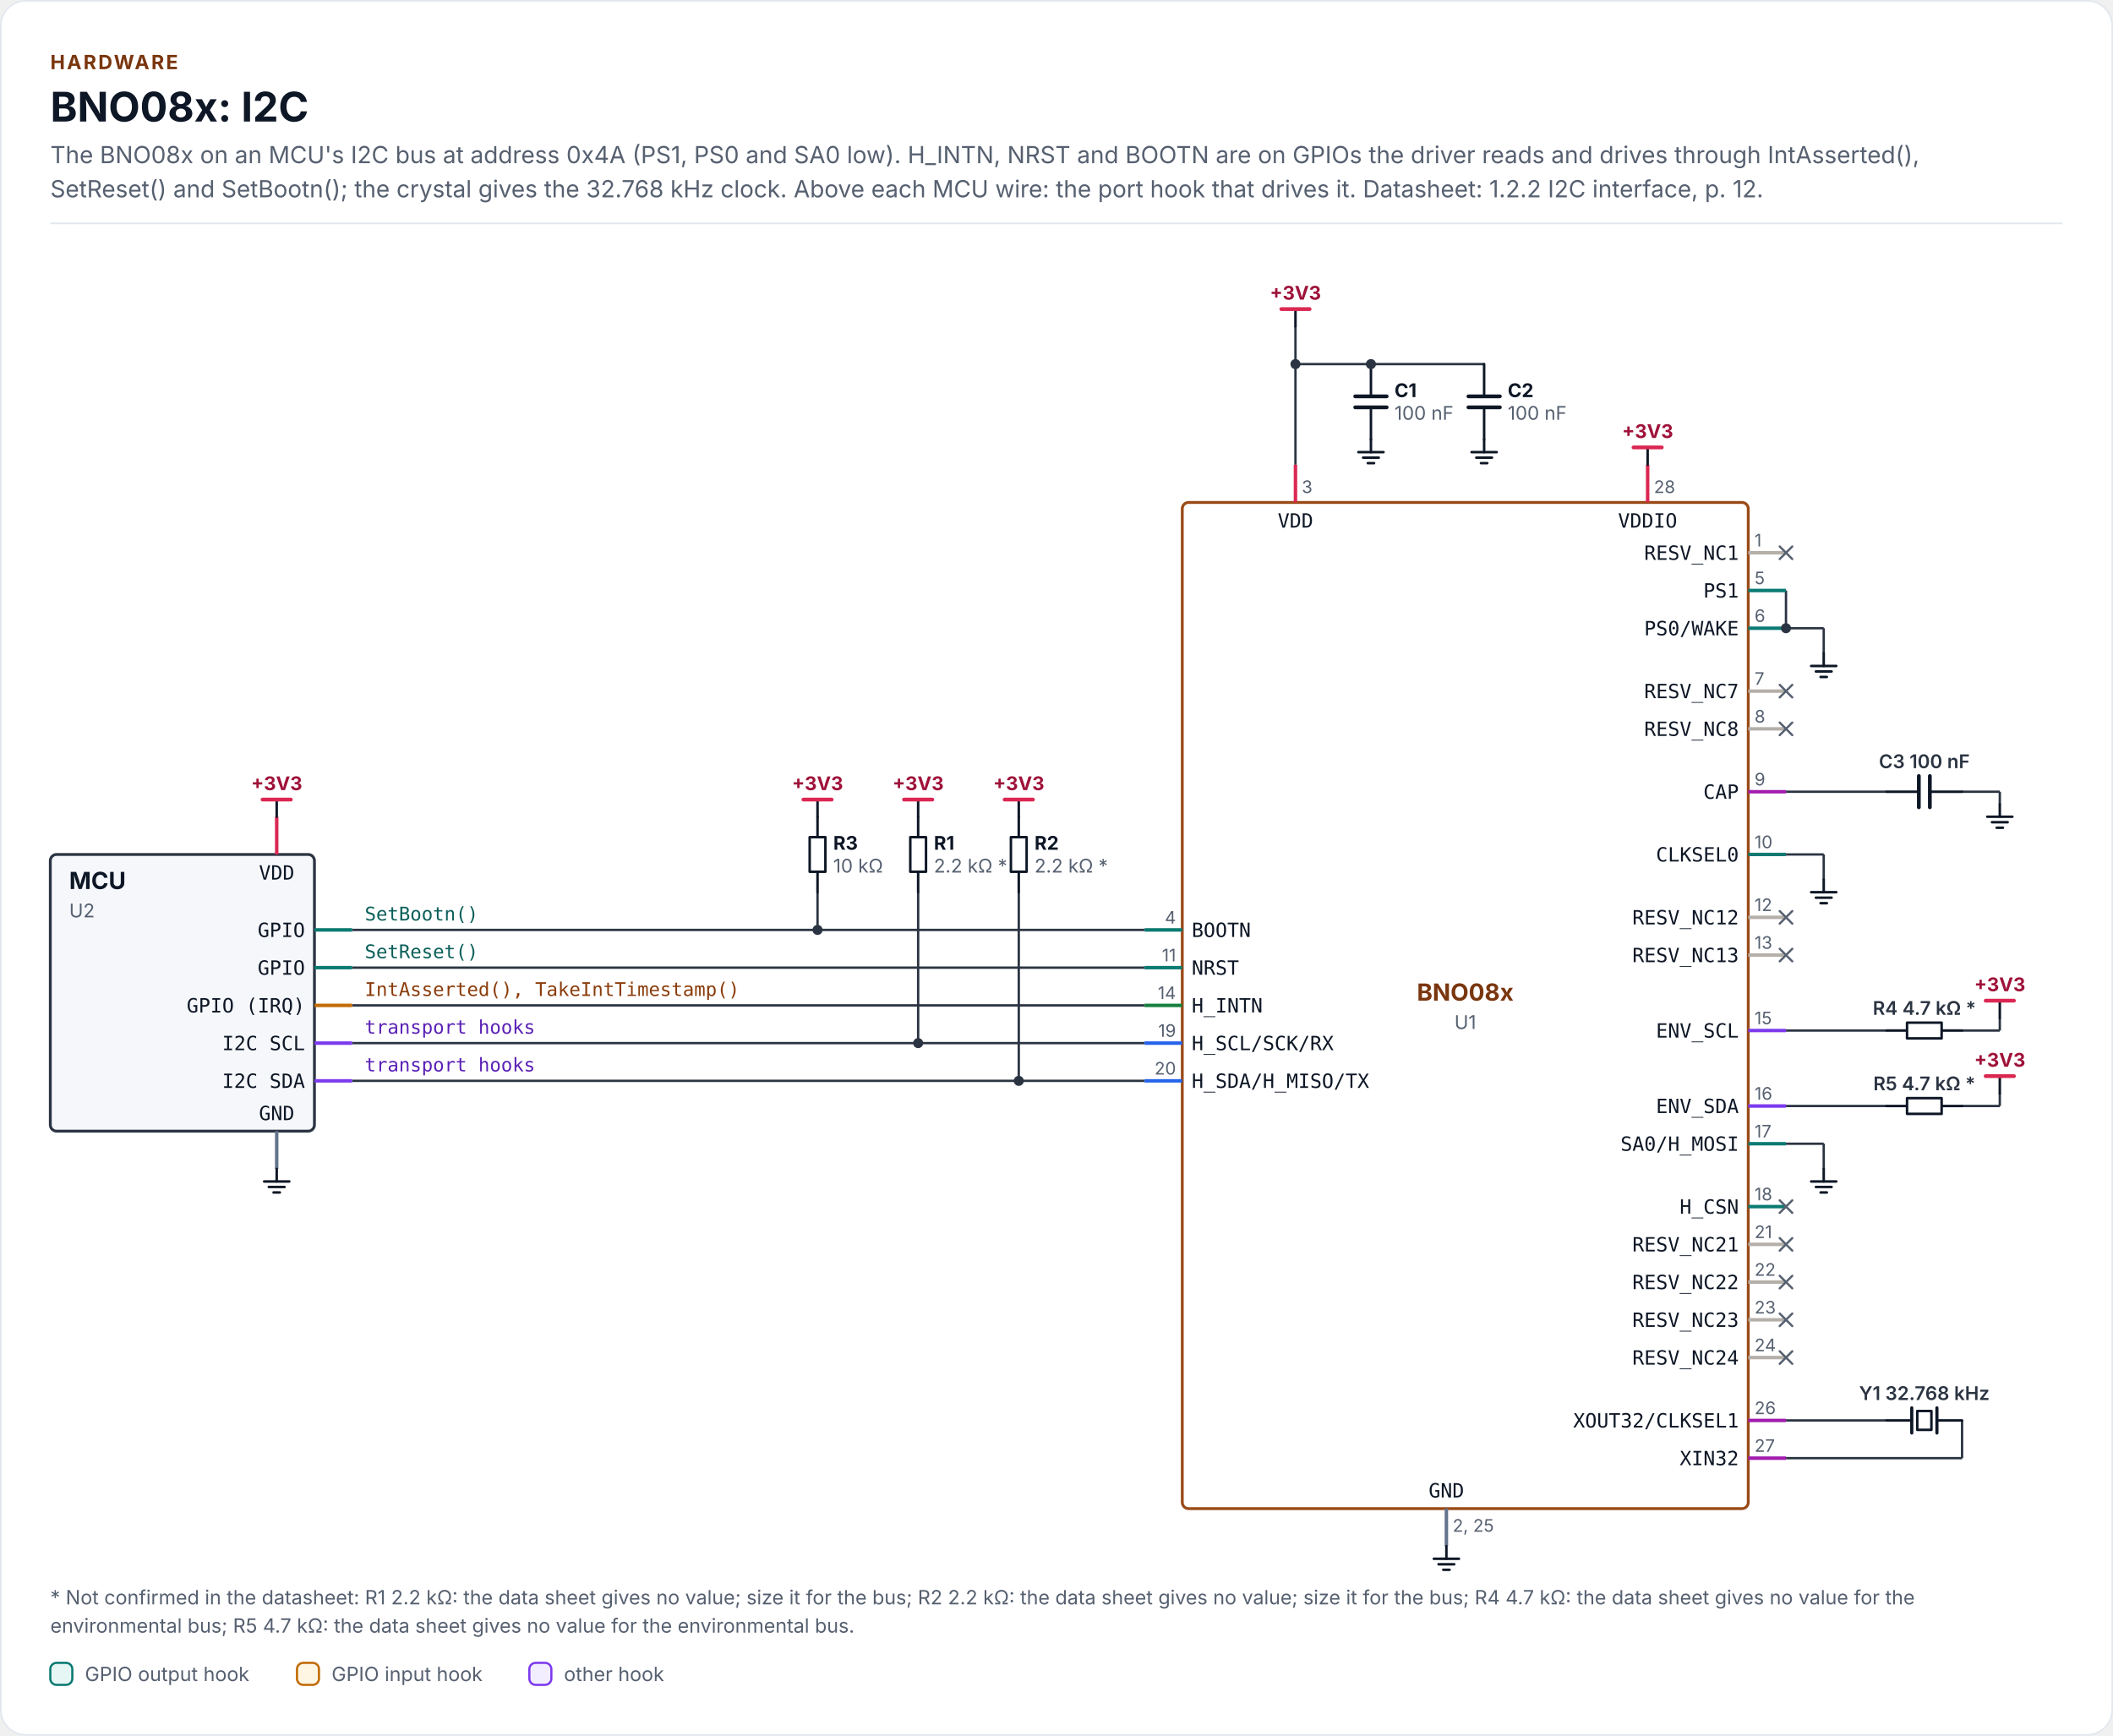
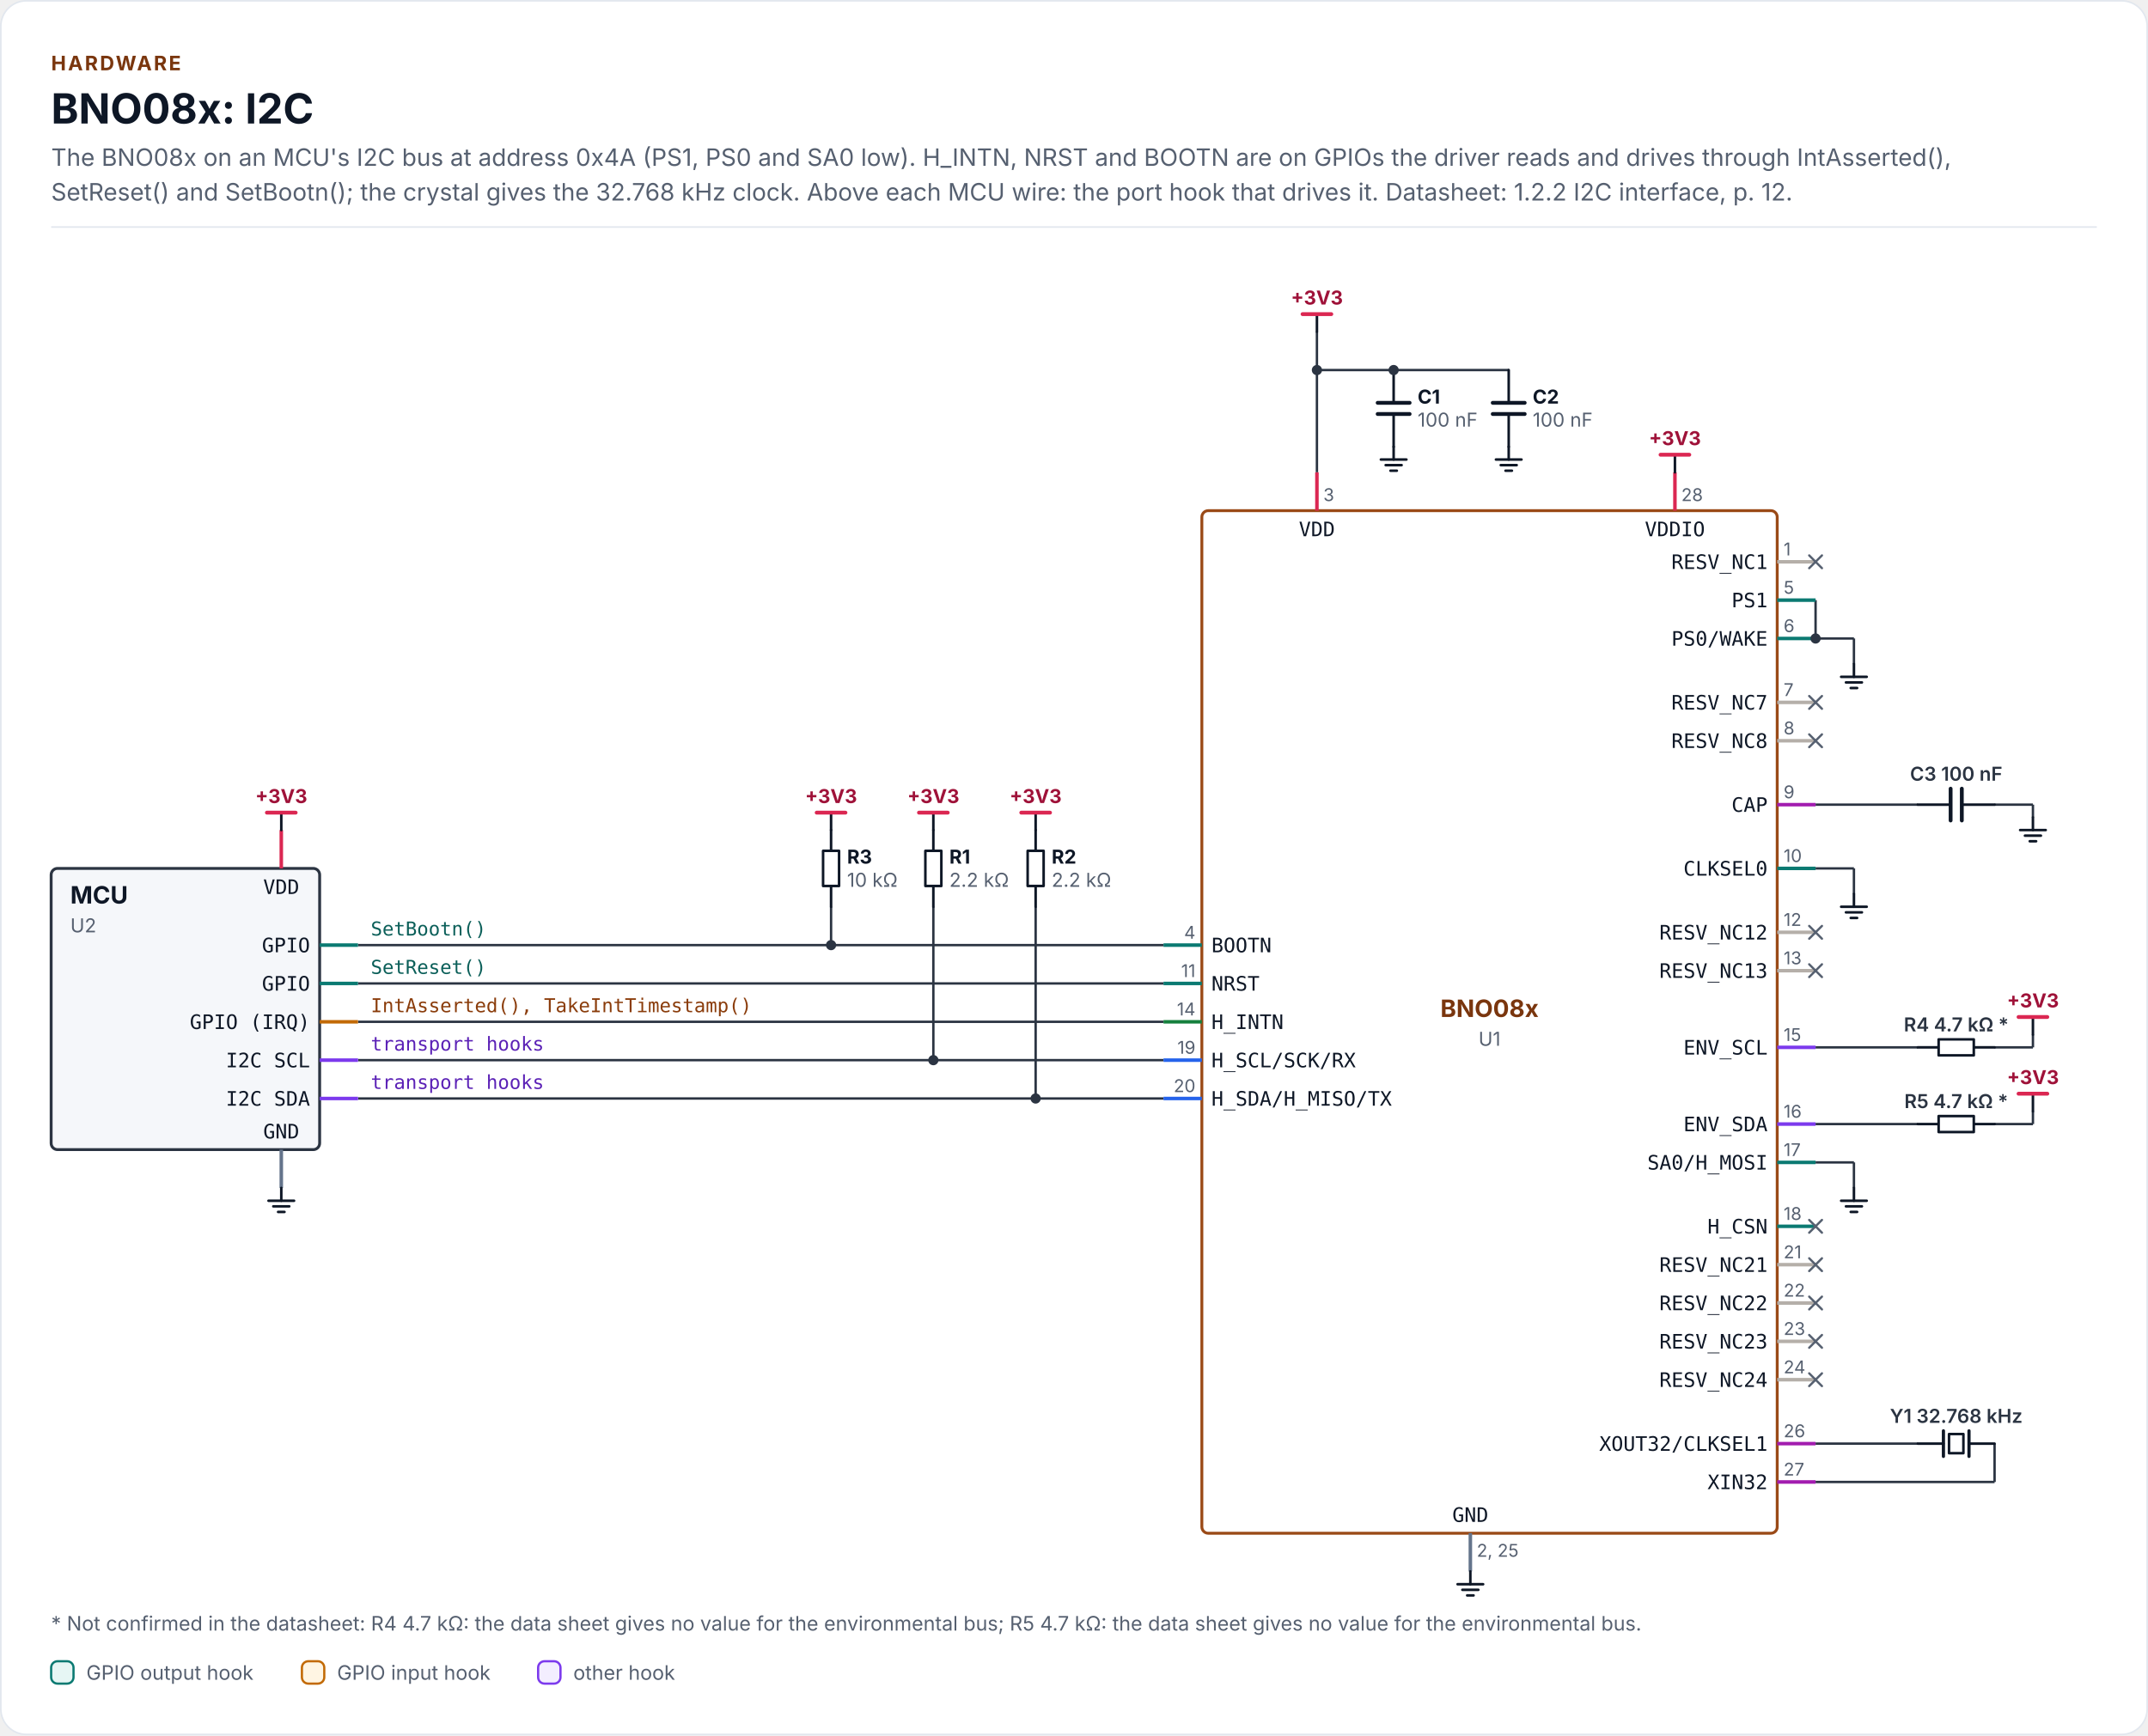
- <svg xmlns="http://www.w3.org/2000/svg" width="1344" height="1104" viewBox="0 0 1344 1104" role="img" aria-labelledby="chip-circuit-i2c-title chip-circuit-i2c-desc" font-family="Inter, 'Segoe UI', Roboto, 'Helvetica Neue', Arial, sans-serif">
-   <rect x="0.5" y="0.5" width="1343" height="1103" rx="16" fill="#FFFFFF" stroke="#E2E7EE" />
+ <svg xmlns="http://www.w3.org/2000/svg" width="1344" height="1086" viewBox="0 0 1344 1086" role="img" aria-labelledby="chip-circuit-i2c-title chip-circuit-i2c-desc" font-family="Inter, 'Segoe UI', Roboto, 'Helvetica Neue', Arial, sans-serif">
+   <rect x="0.5" y="0.5" width="1343" height="1085" rx="16" fill="#FFFFFF" stroke="#E2E7EE" />
  <text x="32" y="44" font-size="12.5" font-weight="700" letter-spacing="1.2" fill="#7A360E">HARDWARE</text>
  <text x="32" y="77.3" font-size="26" font-weight="700" fill="#0E1726">BNO08x: I2C</text>
  <text x="32" y="103.8" font-size="15" fill="#566070">The BNO08x on an MCU's I2C bus at address 0x4A (PS1, PS0 and SA0 low). H_INTN, NRST and BOOTN are on GPIOs the driver reads and drives through IntAsserted(),</text>
  <text x="32" y="125.5" font-size="15" fill="#566070">SetReset() and SetBootn(); the crystal gives the 32.768 kHz clock. Above each MCU wire: the port hook that drives it. Datasheet: 1.2.2 I2C interface, p. 12.</text>
  <rect x="32" y="141.6" width="1280" height="1" fill="#E2E7EE" />
  <path d="M824 207.6 L824 295.6" fill="none" stroke="#2B3442" stroke-width="1.5" />
  <path d="M824 231.6 L944 231.6" fill="none" stroke="#2B3442" stroke-width="1.5" />
  <path d="M1248 655.5 L1272 655.5" fill="none" stroke="#2B3442" stroke-width="1.5" />
  <path d="M1272 647.5 L1272 655.5" fill="none" stroke="#2B3442" stroke-width="1.5" />
  <path d="M1248 703.5 L1272 703.5" fill="none" stroke="#2B3442" stroke-width="1.5" />
  <path d="M1272 695.5 L1272 703.5" fill="none" stroke="#2B3442" stroke-width="1.5" />
  <path d="M224 591.5 L728 591.5" fill="none" stroke="#2B3442" stroke-width="1.5" />
  <path d="M520 567.5 L520 591.5" fill="none" stroke="#2B3442" stroke-width="1.5" />
  <path d="M1136 503.6 L1200 503.6" fill="none" stroke="#2B3442" stroke-width="1.5" />
  <path d="M1136 655.5 L1200 655.5" fill="none" stroke="#2B3442" stroke-width="1.5" />
  <path d="M1136 703.5 L1200 703.5" fill="none" stroke="#2B3442" stroke-width="1.5" />
  <path d="M1248 503.6 L1272 503.6" fill="none" stroke="#2B3442" stroke-width="1.5" />
  <path d="M1272 503.6 L1272 511.6" fill="none" stroke="#2B3442" stroke-width="1.5" />
  <path d="M1136 543.5 L1160 543.5" fill="none" stroke="#2B3442" stroke-width="1.5" />
  <path d="M1160 543.5 L1160 559.5" fill="none" stroke="#2B3442" stroke-width="1.5" />
  <path d="M1136 375.6 L1136 399.6" fill="none" stroke="#2B3442" stroke-width="1.5" />
  <path d="M1136 399.6 L1160 399.6" fill="none" stroke="#2B3442" stroke-width="1.5" />
  <path d="M1160 399.6 L1160 415.6" fill="none" stroke="#2B3442" stroke-width="1.5" />
  <path d="M1136 727.5 L1160 727.5" fill="none" stroke="#2B3442" stroke-width="1.5" />
  <path d="M1160 727.5 L1160 743.5" fill="none" stroke="#2B3442" stroke-width="1.5" />
  <path d="M224 639.5 L728 639.5" fill="none" stroke="#2B3442" stroke-width="1.5" />
  <path d="M224 615.5 L728 615.5" fill="none" stroke="#2B3442" stroke-width="1.5" />
  <path d="M224 663.5 L728 663.5" fill="none" stroke="#2B3442" stroke-width="1.5" />
  <path d="M584 567.5 L584 663.5" fill="none" stroke="#2B3442" stroke-width="1.5" />
  <path d="M224 687.5 L728 687.5" fill="none" stroke="#2B3442" stroke-width="1.5" />
  <path d="M648 567.5 L648 687.5" fill="none" stroke="#2B3442" stroke-width="1.5" />
  <path d="M1136 927.5 L1248 927.5" fill="none" stroke="#2B3442" stroke-width="1.5" />
  <path d="M1248 903.5 L1248 927.5" fill="none" stroke="#2B3442" stroke-width="1.5" />
  <path d="M1136 903.5 L1200 903.5" fill="none" stroke="#2B3442" stroke-width="1.5" />
  <rect x="752" y="319.6" width="360" height="640" rx="4" fill="#FFFFFF" stroke="#9A4A17" stroke-width="1.8" />
  <path d="M752 591.5 L728 591.5" fill="none" stroke="#0B7A72" stroke-width="2.2" stroke-linecap="butt" stroke-linejoin="round" />
  <path d="M752 615.5 L728 615.5" fill="none" stroke="#0B7A72" stroke-width="2.2" stroke-linecap="butt" stroke-linejoin="round" />
  <path d="M752 639.5 L728 639.5" fill="none" stroke="#15803D" stroke-width="2.2" stroke-linecap="butt" stroke-linejoin="round" />
  <path d="M752 663.5 L728 663.5" fill="none" stroke="#2563EB" stroke-width="2.2" stroke-linecap="butt" stroke-linejoin="round" />
  <path d="M752 687.5 L728 687.5" fill="none" stroke="#2563EB" stroke-width="2.2" stroke-linecap="butt" stroke-linejoin="round" />
  <path d="M1112 351.6 L1136 351.6" fill="none" stroke="#B5AFA9" stroke-width="2.2" stroke-linecap="butt" stroke-linejoin="round" />
  <path d="M1112 375.6 L1136 375.6" fill="none" stroke="#0B7A72" stroke-width="2.2" stroke-linecap="butt" stroke-linejoin="round" />
  <path d="M1112 399.6 L1136 399.6" fill="none" stroke="#0B7A72" stroke-width="2.2" stroke-linecap="butt" stroke-linejoin="round" />
  <path d="M1112 439.6 L1136 439.6" fill="none" stroke="#B5AFA9" stroke-width="2.2" stroke-linecap="butt" stroke-linejoin="round" />
  <path d="M1112 463.6 L1136 463.6" fill="none" stroke="#B5AFA9" stroke-width="2.2" stroke-linecap="butt" stroke-linejoin="round" />
  <path d="M1112 503.6 L1136 503.6" fill="none" stroke="#A21CAF" stroke-width="2.2" stroke-linecap="butt" stroke-linejoin="round" />
  <path d="M1112 543.5 L1136 543.5" fill="none" stroke="#0B7A72" stroke-width="2.2" stroke-linecap="butt" stroke-linejoin="round" />
  <path d="M1112 583.5 L1136 583.5" fill="none" stroke="#B5AFA9" stroke-width="2.2" stroke-linecap="butt" stroke-linejoin="round" />
  <path d="M1112 607.5 L1136 607.5" fill="none" stroke="#B5AFA9" stroke-width="2.2" stroke-linecap="butt" stroke-linejoin="round" />
  <path d="M1112 655.5 L1136 655.5" fill="none" stroke="#7C3AED" stroke-width="2.2" stroke-linecap="butt" stroke-linejoin="round" />
  <path d="M1112 703.5 L1136 703.5" fill="none" stroke="#7C3AED" stroke-width="2.2" stroke-linecap="butt" stroke-linejoin="round" />
  <path d="M1112 727.5 L1136 727.5" fill="none" stroke="#0B7A72" stroke-width="2.2" stroke-linecap="butt" stroke-linejoin="round" />
  <path d="M1112 767.5 L1136 767.5" fill="none" stroke="#0B7A72" stroke-width="2.2" stroke-linecap="butt" stroke-linejoin="round" />
  <path d="M1112 791.5 L1136 791.5" fill="none" stroke="#B5AFA9" stroke-width="2.2" stroke-linecap="butt" stroke-linejoin="round" />
  <path d="M1112 815.5 L1136 815.5" fill="none" stroke="#B5AFA9" stroke-width="2.2" stroke-linecap="butt" stroke-linejoin="round" />
  <path d="M1112 839.5 L1136 839.5" fill="none" stroke="#B5AFA9" stroke-width="2.2" stroke-linecap="butt" stroke-linejoin="round" />
  <path d="M1112 863.5 L1136 863.5" fill="none" stroke="#B5AFA9" stroke-width="2.2" stroke-linecap="butt" stroke-linejoin="round" />
  <path d="M1112 903.5 L1136 903.5" fill="none" stroke="#A21CAF" stroke-width="2.2" stroke-linecap="butt" stroke-linejoin="round" />
  <path d="M1112 927.5 L1136 927.5" fill="none" stroke="#A21CAF" stroke-width="2.2" stroke-linecap="butt" stroke-linejoin="round" />
  <path d="M824 319.6 L824 295.6" fill="none" stroke="#DB2752" stroke-width="2.2" stroke-linecap="butt" stroke-linejoin="round" />
  <path d="M1048 319.6 L1048 295.6" fill="none" stroke="#DB2752" stroke-width="2.2" stroke-linecap="butt" stroke-linejoin="round" />
  <path d="M920 959.5 L920 983.5" fill="none" stroke="#64748B" stroke-width="2.2" stroke-linecap="butt" stroke-linejoin="round" />
  <rect x="32" y="543.5" width="168" height="176" rx="4" fill="#F5F7FA" stroke="#2B3442" stroke-width="1.8" />
  <path d="M200 591.5 L224 591.5" fill="none" stroke="#0B7A72" stroke-width="2.2" stroke-linecap="butt" stroke-linejoin="round" />
  <path d="M200 615.5 L224 615.5" fill="none" stroke="#0B7A72" stroke-width="2.2" stroke-linecap="butt" stroke-linejoin="round" />
  <path d="M200 639.5 L224 639.5" fill="none" stroke="#C26A05" stroke-width="2.2" stroke-linecap="butt" stroke-linejoin="round" />
  <path d="M200 663.5 L224 663.5" fill="none" stroke="#7C3AED" stroke-width="2.2" stroke-linecap="butt" stroke-linejoin="round" />
  <path d="M200 687.5 L224 687.5" fill="none" stroke="#7C3AED" stroke-width="2.2" stroke-linecap="butt" stroke-linejoin="round" />
  <path d="M176 543.5 L176 519.5" fill="none" stroke="#DB2752" stroke-width="2.2" stroke-linecap="butt" stroke-linejoin="round" />
  <path d="M176 719.5 L176 743.5" fill="none" stroke="#64748B" stroke-width="2.2" stroke-linecap="butt" stroke-linejoin="round" />
  <path d="M824 207.6 L824 196.6" fill="none" stroke="#0E1726" stroke-width="1.6" stroke-linecap="round" stroke-linejoin="round" />
  <path d="M815 196.6 L833 196.6" fill="none" stroke="#DB2752" stroke-width="2.4" stroke-linecap="round" stroke-linejoin="round" />
  <path d="M872 231.6 L872 252.1" fill="none" stroke="#0E1726" stroke-width="1.6" stroke-linecap="round" stroke-linejoin="round" />
  <path d="M872 259.1 L872 279.6" fill="none" stroke="#0E1726" stroke-width="1.6" stroke-linecap="round" stroke-linejoin="round" />
  <path d="M862 252.1 L882 252.1" fill="none" stroke="#0E1726" stroke-width="2.4" stroke-linecap="round" stroke-linejoin="round" />
  <path d="M862 259.1 L882 259.1" fill="none" stroke="#0E1726" stroke-width="2.4" stroke-linecap="round" stroke-linejoin="round" />
  <path d="M872 279.6 L872 287.6" fill="none" stroke="#0E1726" stroke-width="1.6" stroke-linecap="round" stroke-linejoin="round" />
  <path d="M864 287.6 L880 287.6" fill="none" stroke="#0E1726" stroke-width="1.6" stroke-linecap="round" stroke-linejoin="round" />
  <path d="M867 291.1 L877 291.1" fill="none" stroke="#0E1726" stroke-width="1.6" stroke-linecap="round" stroke-linejoin="round" />
  <path d="M870 294.6 L874 294.6" fill="none" stroke="#0E1726" stroke-width="1.6" stroke-linecap="round" stroke-linejoin="round" />
  <path d="M944 231.6 L944 252.1" fill="none" stroke="#0E1726" stroke-width="1.6" stroke-linecap="round" stroke-linejoin="round" />
  <path d="M944 259.1 L944 279.6" fill="none" stroke="#0E1726" stroke-width="1.6" stroke-linecap="round" stroke-linejoin="round" />
  <path d="M934 252.1 L954 252.1" fill="none" stroke="#0E1726" stroke-width="2.4" stroke-linecap="round" stroke-linejoin="round" />
  <path d="M934 259.1 L954 259.1" fill="none" stroke="#0E1726" stroke-width="2.4" stroke-linecap="round" stroke-linejoin="round" />
  <path d="M944 279.6 L944 287.6" fill="none" stroke="#0E1726" stroke-width="1.6" stroke-linecap="round" stroke-linejoin="round" />
  <path d="M936 287.6 L952 287.6" fill="none" stroke="#0E1726" stroke-width="1.6" stroke-linecap="round" stroke-linejoin="round" />
  <path d="M939 291.1 L949 291.1" fill="none" stroke="#0E1726" stroke-width="1.6" stroke-linecap="round" stroke-linejoin="round" />
  <path d="M942 294.6 L946 294.6" fill="none" stroke="#0E1726" stroke-width="1.6" stroke-linecap="round" stroke-linejoin="round" />
  <path d="M1048 295.6 L1048 284.6" fill="none" stroke="#0E1726" stroke-width="1.6" stroke-linecap="round" stroke-linejoin="round" />
  <path d="M1039 284.6 L1057 284.6" fill="none" stroke="#DB2752" stroke-width="2.4" stroke-linecap="round" stroke-linejoin="round" />
  <path d="M920 983.5 L920 991.5" fill="none" stroke="#0E1726" stroke-width="1.6" stroke-linecap="round" stroke-linejoin="round" />
  <path d="M912 991.5 L928 991.5" fill="none" stroke="#0E1726" stroke-width="1.6" stroke-linecap="round" stroke-linejoin="round" />
  <path d="M915 995 L925 995" fill="none" stroke="#0E1726" stroke-width="1.6" stroke-linecap="round" stroke-linejoin="round" />
  <path d="M918 998.5 L922 998.5" fill="none" stroke="#0E1726" stroke-width="1.6" stroke-linecap="round" stroke-linejoin="round" />
  <path d="M176 519.5 L176 508.6" fill="none" stroke="#0E1726" stroke-width="1.6" stroke-linecap="round" stroke-linejoin="round" />
  <path d="M167 508.6 L185 508.6" fill="none" stroke="#DB2752" stroke-width="2.4" stroke-linecap="round" stroke-linejoin="round" />
  <path d="M176 743.5 L176 751.5" fill="none" stroke="#0E1726" stroke-width="1.6" stroke-linecap="round" stroke-linejoin="round" />
  <path d="M168 751.5 L184 751.5" fill="none" stroke="#0E1726" stroke-width="1.6" stroke-linecap="round" stroke-linejoin="round" />
  <path d="M171 755 L181 755" fill="none" stroke="#0E1726" stroke-width="1.6" stroke-linecap="round" stroke-linejoin="round" />
  <path d="M174 758.5 L178 758.5" fill="none" stroke="#0E1726" stroke-width="1.6" stroke-linecap="round" stroke-linejoin="round" />
  <path d="M520 519.5 L520 532.5" fill="none" stroke="#0E1726" stroke-width="1.6" stroke-linecap="round" stroke-linejoin="round" />
  <path d="M520 554.5 L520 567.5" fill="none" stroke="#0E1726" stroke-width="1.6" stroke-linecap="round" stroke-linejoin="round" />
  <path d="M515 532.5 L515 554.5 L525 554.5 L525 532.5 Z" fill="#FFFFFF" stroke="#0E1726" stroke-width="1.6" stroke-linecap="round" stroke-linejoin="round" />
  <path d="M520 519.5 L520 508.6" fill="none" stroke="#0E1726" stroke-width="1.6" stroke-linecap="round" stroke-linejoin="round" />
  <path d="M511 508.6 L529 508.6" fill="none" stroke="#DB2752" stroke-width="2.4" stroke-linecap="round" stroke-linejoin="round" />
  <path d="M584 519.5 L584 532.5" fill="none" stroke="#0E1726" stroke-width="1.6" stroke-linecap="round" stroke-linejoin="round" />
  <path d="M584 554.5 L584 567.5" fill="none" stroke="#0E1726" stroke-width="1.6" stroke-linecap="round" stroke-linejoin="round" />
  <path d="M579 532.5 L579 554.5 L589 554.5 L589 532.5 Z" fill="#FFFFFF" stroke="#0E1726" stroke-width="1.6" stroke-linecap="round" stroke-linejoin="round" />
  <path d="M584 519.5 L584 508.6" fill="none" stroke="#0E1726" stroke-width="1.6" stroke-linecap="round" stroke-linejoin="round" />
  <path d="M575 508.6 L593 508.6" fill="none" stroke="#DB2752" stroke-width="2.4" stroke-linecap="round" stroke-linejoin="round" />
  <path d="M648 519.5 L648 532.5" fill="none" stroke="#0E1726" stroke-width="1.6" stroke-linecap="round" stroke-linejoin="round" />
  <path d="M648 554.5 L648 567.5" fill="none" stroke="#0E1726" stroke-width="1.6" stroke-linecap="round" stroke-linejoin="round" />
  <path d="M643 532.5 L643 554.5 L653 554.5 L653 532.5 Z" fill="#FFFFFF" stroke="#0E1726" stroke-width="1.6" stroke-linecap="round" stroke-linejoin="round" />
  <path d="M648 519.5 L648 508.6" fill="none" stroke="#0E1726" stroke-width="1.6" stroke-linecap="round" stroke-linejoin="round" />
  <path d="M639 508.6 L657 508.6" fill="none" stroke="#DB2752" stroke-width="2.4" stroke-linecap="round" stroke-linejoin="round" />
  <path d="M1160 415.6 L1160 423.6" fill="none" stroke="#0E1726" stroke-width="1.6" stroke-linecap="round" stroke-linejoin="round" />
  <path d="M1152 423.6 L1168 423.6" fill="none" stroke="#0E1726" stroke-width="1.6" stroke-linecap="round" stroke-linejoin="round" />
  <path d="M1155 427.1 L1165 427.1" fill="none" stroke="#0E1726" stroke-width="1.6" stroke-linecap="round" stroke-linejoin="round" />
  <path d="M1158 430.6 L1162 430.6" fill="none" stroke="#0E1726" stroke-width="1.6" stroke-linecap="round" stroke-linejoin="round" />
  <path d="M1200 503.6 L1220.5 503.6" fill="none" stroke="#0E1726" stroke-width="1.6" stroke-linecap="round" stroke-linejoin="round" />
  <path d="M1227.5 503.6 L1248 503.6" fill="none" stroke="#0E1726" stroke-width="1.6" stroke-linecap="round" stroke-linejoin="round" />
  <path d="M1220.5 513.5 L1220.5 493.6" fill="none" stroke="#0E1726" stroke-width="2.4" stroke-linecap="round" stroke-linejoin="round" />
  <path d="M1227.5 513.5 L1227.5 493.6" fill="none" stroke="#0E1726" stroke-width="2.4" stroke-linecap="round" stroke-linejoin="round" />
  <path d="M1272 511.6 L1272 519.5" fill="none" stroke="#0E1726" stroke-width="1.6" stroke-linecap="round" stroke-linejoin="round" />
  <path d="M1264 519.5 L1280 519.5" fill="none" stroke="#0E1726" stroke-width="1.6" stroke-linecap="round" stroke-linejoin="round" />
  <path d="M1267 523 L1277 523" fill="none" stroke="#0E1726" stroke-width="1.6" stroke-linecap="round" stroke-linejoin="round" />
  <path d="M1270 526.5 L1274 526.5" fill="none" stroke="#0E1726" stroke-width="1.6" stroke-linecap="round" stroke-linejoin="round" />
  <path d="M1160 559.5 L1160 567.5" fill="none" stroke="#0E1726" stroke-width="1.6" stroke-linecap="round" stroke-linejoin="round" />
  <path d="M1152 567.5 L1168 567.5" fill="none" stroke="#0E1726" stroke-width="1.6" stroke-linecap="round" stroke-linejoin="round" />
  <path d="M1155 571 L1165 571" fill="none" stroke="#0E1726" stroke-width="1.6" stroke-linecap="round" stroke-linejoin="round" />
  <path d="M1158 574.5 L1162 574.5" fill="none" stroke="#0E1726" stroke-width="1.6" stroke-linecap="round" stroke-linejoin="round" />
  <path d="M1248 655.5 L1235 655.5" fill="none" stroke="#0E1726" stroke-width="1.6" stroke-linecap="round" stroke-linejoin="round" />
  <path d="M1213 655.5 L1200 655.5" fill="none" stroke="#0E1726" stroke-width="1.6" stroke-linecap="round" stroke-linejoin="round" />
  <path d="M1235 660.5 L1213 660.5 L1213 650.5 L1235 650.5 Z" fill="#FFFFFF" stroke="#0E1726" stroke-width="1.6" stroke-linecap="round" stroke-linejoin="round" />
  <path d="M1272 647.5 L1272 636.5" fill="none" stroke="#0E1726" stroke-width="1.6" stroke-linecap="round" stroke-linejoin="round" />
  <path d="M1263 636.5 L1281 636.5" fill="none" stroke="#DB2752" stroke-width="2.4" stroke-linecap="round" stroke-linejoin="round" />
  <path d="M1248 703.5 L1235 703.5" fill="none" stroke="#0E1726" stroke-width="1.6" stroke-linecap="round" stroke-linejoin="round" />
  <path d="M1213 703.5 L1200 703.5" fill="none" stroke="#0E1726" stroke-width="1.6" stroke-linecap="round" stroke-linejoin="round" />
  <path d="M1235 708.5 L1213 708.5 L1213 698.5 L1235 698.5 Z" fill="#FFFFFF" stroke="#0E1726" stroke-width="1.6" stroke-linecap="round" stroke-linejoin="round" />
  <path d="M1272 695.5 L1272 684.5" fill="none" stroke="#0E1726" stroke-width="1.6" stroke-linecap="round" stroke-linejoin="round" />
  <path d="M1263 684.5 L1281 684.5" fill="none" stroke="#DB2752" stroke-width="2.4" stroke-linecap="round" stroke-linejoin="round" />
  <path d="M1160 743.5 L1160 751.5" fill="none" stroke="#0E1726" stroke-width="1.6" stroke-linecap="round" stroke-linejoin="round" />
  <path d="M1152 751.5 L1168 751.5" fill="none" stroke="#0E1726" stroke-width="1.6" stroke-linecap="round" stroke-linejoin="round" />
  <path d="M1155 755 L1165 755" fill="none" stroke="#0E1726" stroke-width="1.6" stroke-linecap="round" stroke-linejoin="round" />
  <path d="M1158 758.5 L1162 758.5" fill="none" stroke="#0E1726" stroke-width="1.6" stroke-linecap="round" stroke-linejoin="round" />
  <path d="M1200 903.5 L1216 903.5" fill="none" stroke="#0E1726" stroke-width="1.6" stroke-linecap="round" stroke-linejoin="round" />
  <path d="M1232 903.5 L1248 903.5" fill="none" stroke="#0E1726" stroke-width="1.6" stroke-linecap="round" stroke-linejoin="round" />
  <path d="M1216 911.5 L1216 895.5" fill="none" stroke="#0E1726" stroke-width="2" stroke-linecap="round" stroke-linejoin="round" />
  <path d="M1232 911.5 L1232 895.5" fill="none" stroke="#0E1726" stroke-width="2" stroke-linecap="round" stroke-linejoin="round" />
  <path d="M1219.5 909.5 L1228.5 909.5 L1228.5 897.5 L1219.5 897.5 Z" fill="#FFFFFF" stroke="#0E1726" stroke-width="1.6" stroke-linecap="round" stroke-linejoin="round" />
  <path d="M1132 355.6 L1140 347.6" fill="none" stroke="#566070" stroke-width="1.4" stroke-linecap="round" stroke-linejoin="round" />
  <path d="M1132 347.6 L1140 355.6" fill="none" stroke="#566070" stroke-width="1.4" stroke-linecap="round" stroke-linejoin="round" />
  <path d="M1132 443.6 L1140 435.6" fill="none" stroke="#566070" stroke-width="1.4" stroke-linecap="round" stroke-linejoin="round" />
  <path d="M1132 435.6 L1140 443.6" fill="none" stroke="#566070" stroke-width="1.4" stroke-linecap="round" stroke-linejoin="round" />
  <path d="M1132 467.6 L1140 459.6" fill="none" stroke="#566070" stroke-width="1.4" stroke-linecap="round" stroke-linejoin="round" />
  <path d="M1132 459.6 L1140 467.6" fill="none" stroke="#566070" stroke-width="1.4" stroke-linecap="round" stroke-linejoin="round" />
  <path d="M1132 587.5 L1140 579.5" fill="none" stroke="#566070" stroke-width="1.4" stroke-linecap="round" stroke-linejoin="round" />
  <path d="M1132 579.5 L1140 587.5" fill="none" stroke="#566070" stroke-width="1.4" stroke-linecap="round" stroke-linejoin="round" />
  <path d="M1132 611.5 L1140 603.5" fill="none" stroke="#566070" stroke-width="1.4" stroke-linecap="round" stroke-linejoin="round" />
  <path d="M1132 603.5 L1140 611.5" fill="none" stroke="#566070" stroke-width="1.4" stroke-linecap="round" stroke-linejoin="round" />
  <path d="M1132 771.5 L1140 763.5" fill="none" stroke="#566070" stroke-width="1.4" stroke-linecap="round" stroke-linejoin="round" />
  <path d="M1132 763.5 L1140 771.5" fill="none" stroke="#566070" stroke-width="1.4" stroke-linecap="round" stroke-linejoin="round" />
  <path d="M1132 795.5 L1140 787.5" fill="none" stroke="#566070" stroke-width="1.4" stroke-linecap="round" stroke-linejoin="round" />
  <path d="M1132 787.5 L1140 795.5" fill="none" stroke="#566070" stroke-width="1.4" stroke-linecap="round" stroke-linejoin="round" />
  <path d="M1132 819.5 L1140 811.5" fill="none" stroke="#566070" stroke-width="1.4" stroke-linecap="round" stroke-linejoin="round" />
  <path d="M1132 811.5 L1140 819.5" fill="none" stroke="#566070" stroke-width="1.4" stroke-linecap="round" stroke-linejoin="round" />
  <path d="M1132 843.5 L1140 835.5" fill="none" stroke="#566070" stroke-width="1.4" stroke-linecap="round" stroke-linejoin="round" />
  <path d="M1132 835.5 L1140 843.5" fill="none" stroke="#566070" stroke-width="1.4" stroke-linecap="round" stroke-linejoin="round" />
  <path d="M1132 867.5 L1140 859.5" fill="none" stroke="#566070" stroke-width="1.4" stroke-linecap="round" stroke-linejoin="round" />
  <path d="M1132 859.5 L1140 867.5" fill="none" stroke="#566070" stroke-width="1.4" stroke-linecap="round" stroke-linejoin="round" />
  <text x="758" y="596" font-size="12.5" font-family="'JetBrains Mono', 'SFMono-Regular', Menlo, Consolas, monospace" fill="#0E1726">BOOTN</text>
  <text x="748" y="587.5" font-size="11" text-anchor="end" fill="#566070">4</text>
  <text x="758" y="620" font-size="12.5" font-family="'JetBrains Mono', 'SFMono-Regular', Menlo, Consolas, monospace" fill="#0E1726">NRST</text>
  <text x="748" y="611.5" font-size="11" text-anchor="end" fill="#566070">11</text>
  <text x="758" y="644" font-size="12.5" font-family="'JetBrains Mono', 'SFMono-Regular', Menlo, Consolas, monospace" fill="#0E1726">H_INTN</text>
  <text x="748" y="635.5" font-size="11" text-anchor="end" fill="#566070">14</text>
  <text x="758" y="668" font-size="12.5" font-family="'JetBrains Mono', 'SFMono-Regular', Menlo, Consolas, monospace" fill="#0E1726">H_SCL/SCK/RX</text>
  <text x="748" y="659.5" font-size="11" text-anchor="end" fill="#566070">19</text>
  <text x="758" y="692" font-size="12.5" font-family="'JetBrains Mono', 'SFMono-Regular', Menlo, Consolas, monospace" fill="#0E1726">H_SDA/H_MISO/TX</text>
  <text x="748" y="683.5" font-size="11" text-anchor="end" fill="#566070">20</text>
  <text x="1106" y="356.1" font-size="12.5" font-family="'JetBrains Mono', 'SFMono-Regular', Menlo, Consolas, monospace" text-anchor="end" fill="#0E1726">RESV_NC1</text>
  <text x="1116" y="347.6" font-size="11" fill="#566070">1</text>
  <text x="1106" y="380.1" font-size="12.5" font-family="'JetBrains Mono', 'SFMono-Regular', Menlo, Consolas, monospace" text-anchor="end" fill="#0E1726">PS1</text>
  <text x="1116" y="371.6" font-size="11" fill="#566070">5</text>
  <text x="1106" y="404.1" font-size="12.5" font-family="'JetBrains Mono', 'SFMono-Regular', Menlo, Consolas, monospace" text-anchor="end" fill="#0E1726">PS0/WAKE</text>
  <text x="1116" y="395.6" font-size="11" fill="#566070">6</text>
  <text x="1106" y="444.1" font-size="12.5" font-family="'JetBrains Mono', 'SFMono-Regular', Menlo, Consolas, monospace" text-anchor="end" fill="#0E1726">RESV_NC7</text>
  <text x="1116" y="435.6" font-size="11" fill="#566070">7</text>
  <text x="1106" y="468.1" font-size="12.5" font-family="'JetBrains Mono', 'SFMono-Regular', Menlo, Consolas, monospace" text-anchor="end" fill="#0E1726">RESV_NC8</text>
  <text x="1116" y="459.6" font-size="11" fill="#566070">8</text>
  <text x="1106" y="508.1" font-size="12.5" font-family="'JetBrains Mono', 'SFMono-Regular', Menlo, Consolas, monospace" text-anchor="end" fill="#0E1726">CAP</text>
  <text x="1116" y="499.6" font-size="11" fill="#566070">9</text>
  <text x="1106" y="548" font-size="12.5" font-family="'JetBrains Mono', 'SFMono-Regular', Menlo, Consolas, monospace" text-anchor="end" fill="#0E1726">CLKSEL0</text>
  <text x="1116" y="539.5" font-size="11" fill="#566070">10</text>
  <text x="1106" y="588" font-size="12.5" font-family="'JetBrains Mono', 'SFMono-Regular', Menlo, Consolas, monospace" text-anchor="end" fill="#0E1726">RESV_NC12</text>
  <text x="1116" y="579.5" font-size="11" fill="#566070">12</text>
  <text x="1106" y="612" font-size="12.5" font-family="'JetBrains Mono', 'SFMono-Regular', Menlo, Consolas, monospace" text-anchor="end" fill="#0E1726">RESV_NC13</text>
  <text x="1116" y="603.5" font-size="11" fill="#566070">13</text>
  <text x="1106" y="660" font-size="12.5" font-family="'JetBrains Mono', 'SFMono-Regular', Menlo, Consolas, monospace" text-anchor="end" fill="#0E1726">ENV_SCL</text>
  <text x="1116" y="651.5" font-size="11" fill="#566070">15</text>
  <text x="1106" y="708" font-size="12.5" font-family="'JetBrains Mono', 'SFMono-Regular', Menlo, Consolas, monospace" text-anchor="end" fill="#0E1726">ENV_SDA</text>
  <text x="1116" y="699.5" font-size="11" fill="#566070">16</text>
  <text x="1106" y="732" font-size="12.5" font-family="'JetBrains Mono', 'SFMono-Regular', Menlo, Consolas, monospace" text-anchor="end" fill="#0E1726">SA0/H_MOSI</text>
  <text x="1116" y="723.5" font-size="11" fill="#566070">17</text>
  <text x="1106" y="772" font-size="12.5" font-family="'JetBrains Mono', 'SFMono-Regular', Menlo, Consolas, monospace" text-anchor="end" fill="#0E1726">H_CSN</text>
  <text x="1116" y="763.5" font-size="11" fill="#566070">18</text>
  <text x="1106" y="796" font-size="12.5" font-family="'JetBrains Mono', 'SFMono-Regular', Menlo, Consolas, monospace" text-anchor="end" fill="#0E1726">RESV_NC21</text>
  <text x="1116" y="787.5" font-size="11" fill="#566070">21</text>
  <text x="1106" y="820" font-size="12.5" font-family="'JetBrains Mono', 'SFMono-Regular', Menlo, Consolas, monospace" text-anchor="end" fill="#0E1726">RESV_NC22</text>
  <text x="1116" y="811.5" font-size="11" fill="#566070">22</text>
  <text x="1106" y="844" font-size="12.5" font-family="'JetBrains Mono', 'SFMono-Regular', Menlo, Consolas, monospace" text-anchor="end" fill="#0E1726">RESV_NC23</text>
  <text x="1116" y="835.5" font-size="11" fill="#566070">23</text>
  <text x="1106" y="868" font-size="12.5" font-family="'JetBrains Mono', 'SFMono-Regular', Menlo, Consolas, monospace" text-anchor="end" fill="#0E1726">RESV_NC24</text>
  <text x="1116" y="859.5" font-size="11" fill="#566070">24</text>
  <text x="1106" y="908" font-size="12.5" font-family="'JetBrains Mono', 'SFMono-Regular', Menlo, Consolas, monospace" text-anchor="end" fill="#0E1726">XOUT32/CLKSEL1</text>
  <text x="1116" y="899.5" font-size="11" fill="#566070">26</text>
  <text x="1106" y="932" font-size="12.5" font-family="'JetBrains Mono', 'SFMono-Regular', Menlo, Consolas, monospace" text-anchor="end" fill="#0E1726">XIN32</text>
  <text x="1116" y="923.5" font-size="11" fill="#566070">27</text>
  <text x="824" y="335.6" font-size="12.5" font-family="'JetBrains Mono', 'SFMono-Regular', Menlo, Consolas, monospace" text-anchor="middle" fill="#0E1726">VDD</text>
  <text x="828" y="313.6" font-size="11" fill="#566070">3</text>
  <text x="1048" y="335.6" font-size="12.5" font-family="'JetBrains Mono', 'SFMono-Regular', Menlo, Consolas, monospace" text-anchor="middle" fill="#0E1726">VDDIO</text>
  <text x="1052" y="313.6" font-size="11" fill="#566070">28</text>
  <text x="920" y="952.5" font-size="12.5" font-family="'JetBrains Mono', 'SFMono-Regular', Menlo, Consolas, monospace" text-anchor="middle" fill="#0E1726">GND</text>
  <text x="924" y="974.3" font-size="11" fill="#566070">2, 25</text>
  <text x="932" y="636.5" font-size="15" font-weight="700" text-anchor="middle" fill="#7A360E">BNO08x</text>
  <text x="932" y="654.5" font-size="12" text-anchor="middle" fill="#566070">U1</text>
  <text x="194" y="596" font-size="12.5" font-family="'JetBrains Mono', 'SFMono-Regular', Menlo, Consolas, monospace" text-anchor="end" fill="#0E1726">GPIO</text>
  <text x="194" y="620" font-size="12.5" font-family="'JetBrains Mono', 'SFMono-Regular', Menlo, Consolas, monospace" text-anchor="end" fill="#0E1726">GPIO</text>
  <text x="194" y="644" font-size="12.5" font-family="'JetBrains Mono', 'SFMono-Regular', Menlo, Consolas, monospace" text-anchor="end" fill="#0E1726">GPIO (IRQ)</text>
  <text x="194" y="668" font-size="12.5" font-family="'JetBrains Mono', 'SFMono-Regular', Menlo, Consolas, monospace" text-anchor="end" fill="#0E1726">I2C SCL</text>
  <text x="194" y="692" font-size="12.5" font-family="'JetBrains Mono', 'SFMono-Regular', Menlo, Consolas, monospace" text-anchor="end" fill="#0E1726">I2C SDA</text>
  <text x="176" y="559.5" font-size="12.5" font-family="'JetBrains Mono', 'SFMono-Regular', Menlo, Consolas, monospace" text-anchor="middle" fill="#0E1726">VDD</text>
  <text x="176" y="712.5" font-size="12.5" font-family="'JetBrains Mono', 'SFMono-Regular', Menlo, Consolas, monospace" text-anchor="middle" fill="#0E1726">GND</text>
  <text x="44" y="565.5" font-size="15" font-weight="700" fill="#0E1726">MCU</text>
  <text x="44" y="583.5" font-size="12" fill="#566070">U2</text>
  <text x="824" y="190.6" font-size="12" font-weight="700" text-anchor="middle" fill="#9F1239">+3V3</text>
  <text x="887" y="252.6" font-size="12" font-weight="700" fill="#0E1726">C1</text>
  <text x="887" y="267" font-size="12" fill="#566070">100 nF</text>
  <text x="959" y="252.6" font-size="12" font-weight="700" fill="#0E1726">C2</text>
  <text x="959" y="267" font-size="12" fill="#566070">100 nF</text>
  <text x="1048" y="278.6" font-size="12" font-weight="700" text-anchor="middle" fill="#9F1239">+3V3</text>
  <text x="176" y="502.6" font-size="12" font-weight="700" text-anchor="middle" fill="#9F1239">+3V3</text>
  <text x="232" y="585.5" font-size="12" font-weight="500" font-family="'JetBrains Mono', 'SFMono-Regular', Menlo, Consolas, monospace" fill="#0B5F59">SetBootn()</text>
  <text x="232" y="609.5" font-size="12" font-weight="500" font-family="'JetBrains Mono', 'SFMono-Regular', Menlo, Consolas, monospace" fill="#0B5F59">SetReset()</text>
  <text x="232" y="633.5" font-size="12" font-weight="500" font-family="'JetBrains Mono', 'SFMono-Regular', Menlo, Consolas, monospace" fill="#8A3C0B">IntAsserted(), TakeIntTimestamp()</text>
  <text x="232" y="657.5" font-size="12" font-weight="500" font-family="'JetBrains Mono', 'SFMono-Regular', Menlo, Consolas, monospace" fill="#5B21B6">transport hooks</text>
  <text x="232" y="681.5" font-size="12" font-weight="500" font-family="'JetBrains Mono', 'SFMono-Regular', Menlo, Consolas, monospace" fill="#5B21B6">transport hooks</text>
  <text x="530" y="540.5" font-size="12" font-weight="700" fill="#0E1726">R3</text>
  <text x="530" y="555" font-size="12" fill="#566070">10 kΩ</text>
  <text x="520" y="502.6" font-size="12" font-weight="700" text-anchor="middle" fill="#9F1239">+3V3</text>
  <text x="594" y="540.5" font-size="12" font-weight="700" fill="#0E1726">R1</text>
-   <text x="594" y="555" font-size="12" fill="#566070">2.2 kΩ *</text>
+   <text x="594" y="555" font-size="12" fill="#566070">2.2 kΩ</text>
  <text x="584" y="502.6" font-size="12" font-weight="700" text-anchor="middle" fill="#9F1239">+3V3</text>
  <text x="658" y="540.5" font-size="12" font-weight="700" fill="#0E1726">R2</text>
-   <text x="658" y="555" font-size="12" fill="#566070">2.2 kΩ *</text>
+   <text x="658" y="555" font-size="12" fill="#566070">2.2 kΩ</text>
  <text x="648" y="502.6" font-size="12" font-weight="700" text-anchor="middle" fill="#9F1239">+3V3</text>
  <text x="1224" y="488.6" font-size="12" font-weight="600" text-anchor="middle" fill="#2B3442">C3  100 nF</text>
  <text x="1224" y="645.5" font-size="12" font-weight="600" text-anchor="middle" fill="#2B3442">R4  4.7 kΩ  *</text>
  <text x="1272" y="630.5" font-size="12" font-weight="700" text-anchor="middle" fill="#9F1239">+3V3</text>
  <text x="1224" y="693.5" font-size="12" font-weight="600" text-anchor="middle" fill="#2B3442">R5  4.7 kΩ  *</text>
  <text x="1272" y="678.5" font-size="12" font-weight="700" text-anchor="middle" fill="#9F1239">+3V3</text>
  <text x="1224" y="890.5" font-size="12" font-weight="600" text-anchor="middle" fill="#2B3442">Y1  32.768 kHz</text>
  <circle cx="824" cy="231.6" r="3.2" fill="#2B3442" />
  <circle cx="872" cy="231.6" r="3.2" fill="#2B3442" />
  <circle cx="520" cy="591.5" r="3.2" fill="#2B3442" />
  <circle cx="1136" cy="399.6" r="3.2" fill="#2B3442" />
  <circle cx="584" cy="663.5" r="3.2" fill="#2B3442" />
  <circle cx="648" cy="687.5" r="3.2" fill="#2B3442" />
-   <text x="32" y="1020.5" font-size="12.5" fill="#566070">* Not confirmed in the datasheet: R1 2.2 kΩ: the data sheet gives no value; size it for the bus; R2 2.2 kΩ: the data sheet gives no value; size it for the bus; R4 4.7 kΩ: the data sheet gives no value for the</text>
-   <text x="32" y="1038.5" font-size="12.5" fill="#566070">environmental bus; R5 4.7 kΩ: the data sheet gives no value for the environmental bus.</text>
-   <rect x="32" y="1057.7" width="14" height="14" rx="4" fill="#E6F6F4" stroke="#0B7A72" stroke-width="1.4" />
-   <text x="54" y="1069.3" font-size="12.5" fill="#566070">GPIO output hook</text>
-   <rect x="188.9" y="1057.7" width="14" height="14" rx="4" fill="#FFF5E3" stroke="#C26A05" stroke-width="1.4" />
-   <text x="210.9" y="1069.3" font-size="12.5" fill="#566070">GPIO input hook</text>
-   <rect x="336.7" y="1057.7" width="14" height="14" rx="4" fill="#F3EEFF" stroke="#7C3AED" stroke-width="1.4" />
-   <text x="358.7" y="1069.3" font-size="12.5" fill="#566070">other hook</text>
+   <text x="32" y="1020.5" font-size="12.5" fill="#566070">* Not confirmed in the datasheet: R4 4.7 kΩ: the data sheet gives no value for the environmental bus; R5 4.7 kΩ: the data sheet gives no value for the environmental bus.</text>
+   <rect x="32" y="1039.7" width="14" height="14" rx="4" fill="#E6F6F4" stroke="#0B7A72" stroke-width="1.4" />
+   <text x="54" y="1051.3" font-size="12.5" fill="#566070">GPIO output hook</text>
+   <rect x="188.9" y="1039.7" width="14" height="14" rx="4" fill="#FFF5E3" stroke="#C26A05" stroke-width="1.4" />
+   <text x="210.9" y="1051.3" font-size="12.5" fill="#566070">GPIO input hook</text>
+   <rect x="336.7" y="1039.7" width="14" height="14" rx="4" fill="#F3EEFF" stroke="#7C3AED" stroke-width="1.4" />
+   <text x="358.7" y="1051.3" font-size="12.5" fill="#566070">other hook</text>
</svg>
